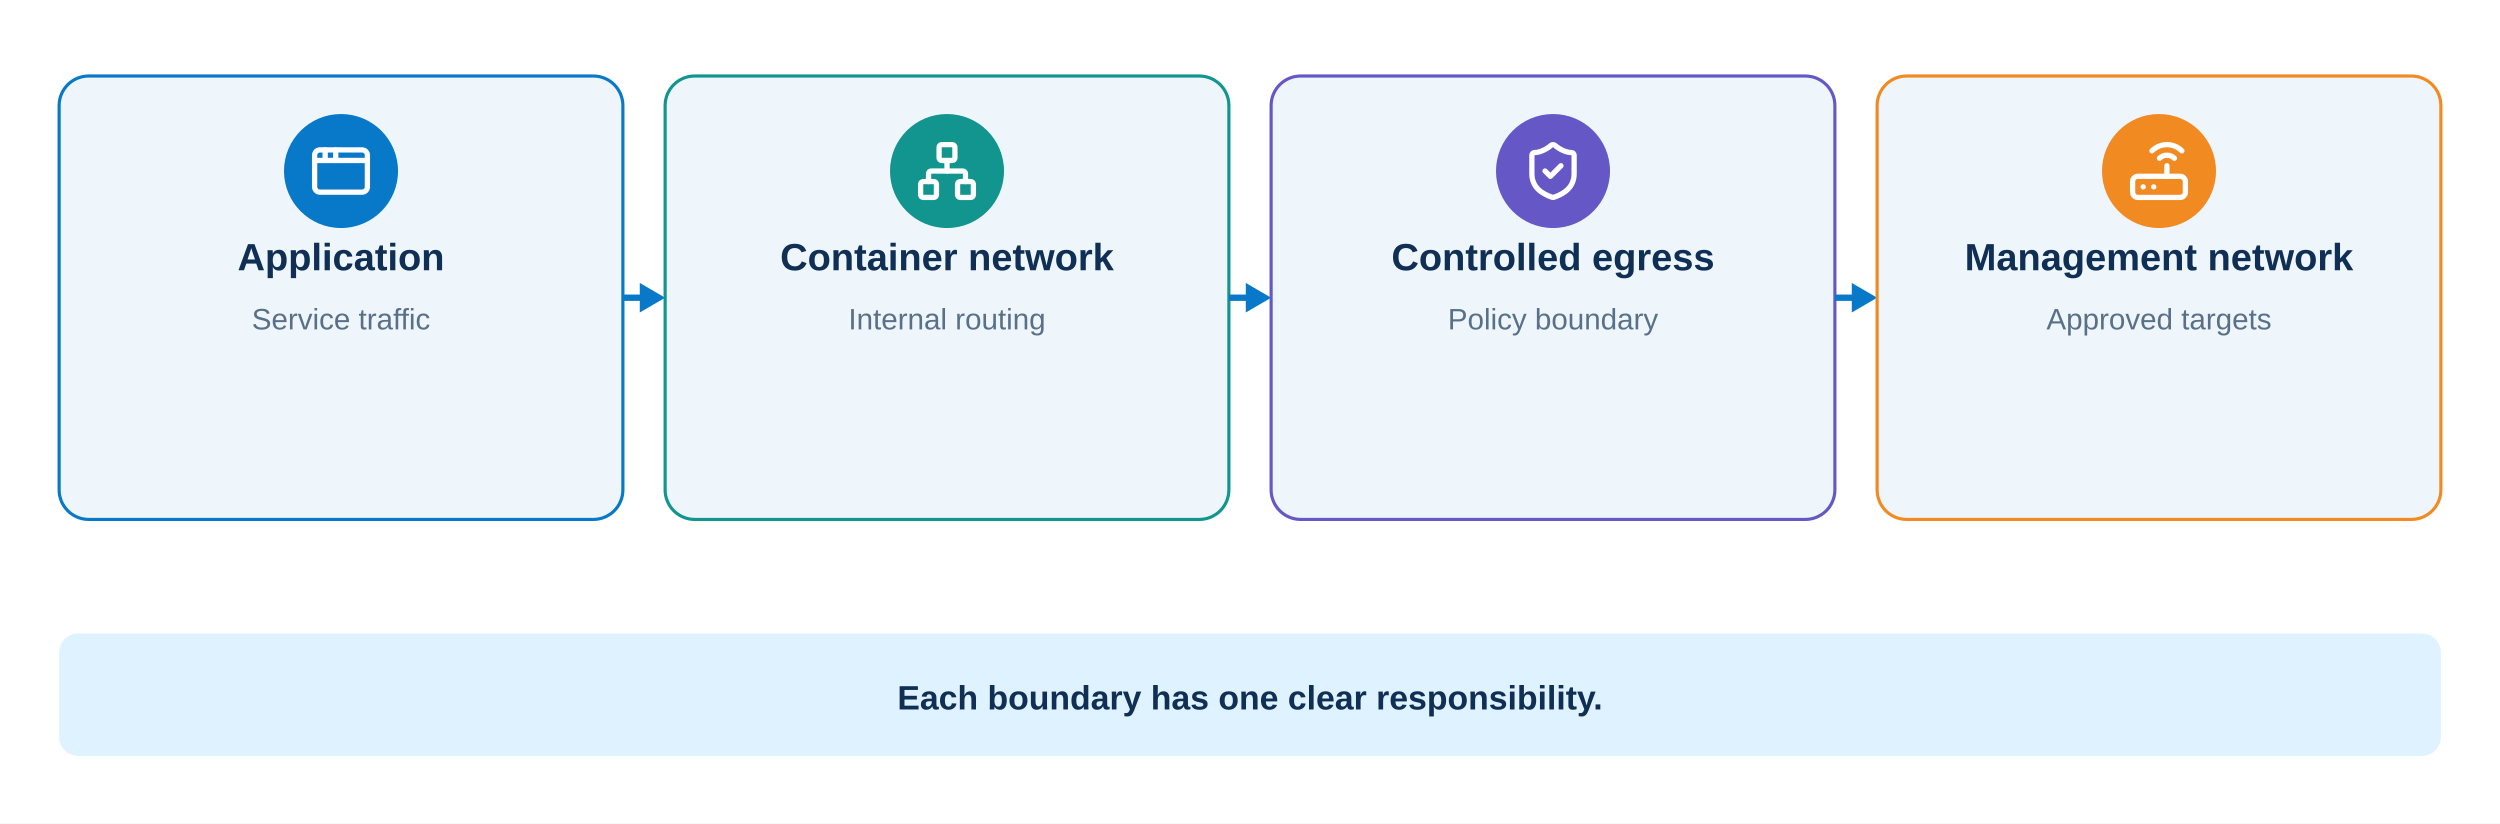
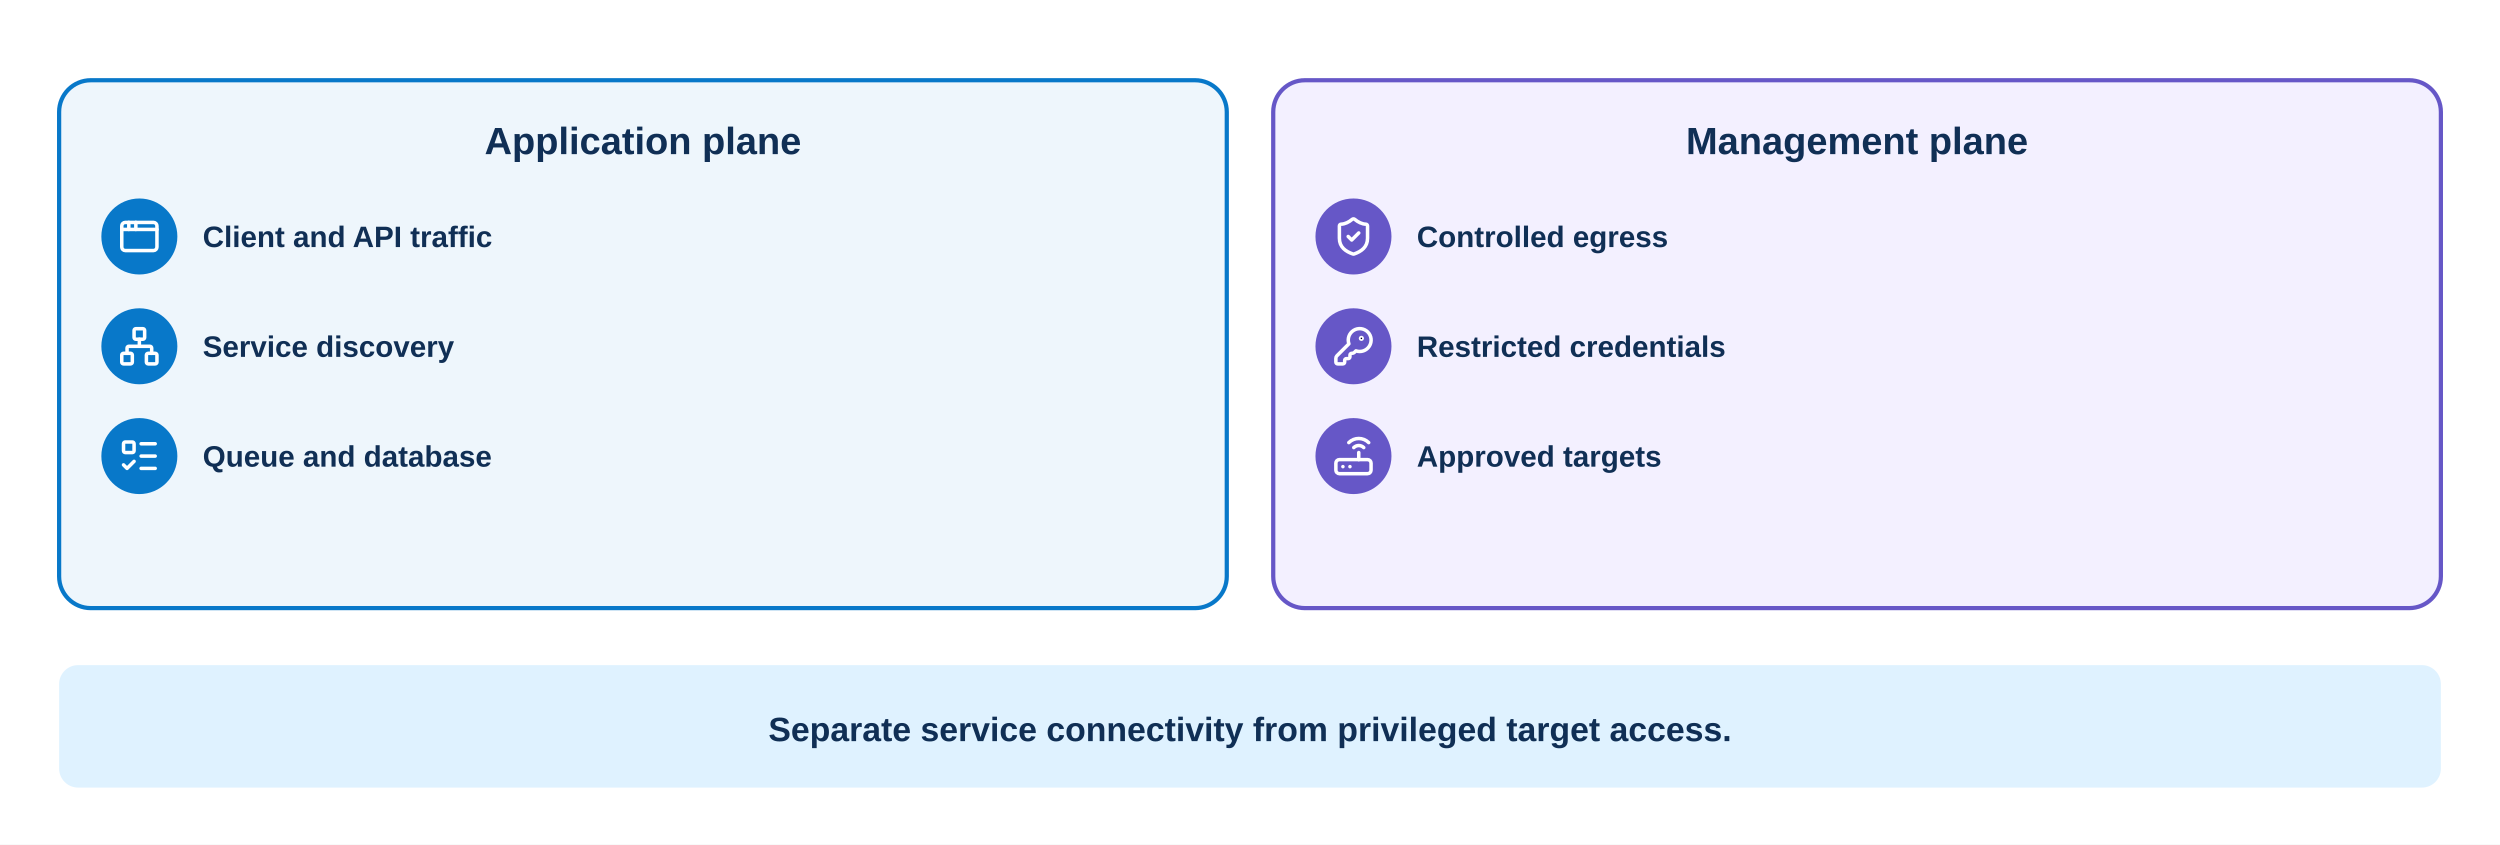
- <svg xmlns="http://www.w3.org/2000/svg" width="1184" height="390" viewBox="0 0 1184 390">
+ <svg xmlns="http://www.w3.org/2000/svg" width="1184" height="400" viewBox="0 0 1184 400">
  <rect width="100%" height="100%" fill="white" />
  <style>.label{font:700 18px Arial,sans-serif;fill:#102f55}.sub{font:400 14px Arial,sans-serif;fill:#597089}.band{font:700 16px Arial,sans-serif;fill:#102f55}.small{font:600 14px Arial,sans-serif;fill:#102f55}</style>
-   <rect x="28" y="36" width="267" height="210" rx="14" fill="#eef6fc" stroke="#0878c9" stroke-width="1.5" />
-   <circle cx="161.5" cy="81" r="27" fill="#0878c9" />
-   <g transform="translate(146.5 66) scale(1.25)" fill="none" stroke="#ffffff" stroke-width="2" stroke-linecap="round" stroke-linejoin="round">
+   <rect x="28" y="38" width="553" height="250" rx="15" fill="#eef6fc" stroke="#0878c9" stroke-width="2" />
+   <text x="304.5" y="73" text-anchor="middle" class="label">Application plane</text>
+   <circle cx="66" cy="112" r="18" fill="#0878c9" />
+   <g transform="translate(56 102) scale(0.8333333)" fill="none" stroke="#ffffff" stroke-width="2" stroke-linecap="round" stroke-linejoin="round">
    <rect x="2" y="4" width="20" height="16" rx="2" />
    <path d="M10 4v4" />
    <path d="M2 8h20" />
    <path d="M6 4v4" />
  </g>
-   <text x="161.5" y="128" text-anchor="middle" class="label">Application</text>
-   <text x="161.5" y="156" text-anchor="middle" class="sub">Service traffic</text>
-   <line x1="295" y1="141" x2="304" y2="141" stroke="#0878c9" stroke-width="3" />
-   <path d="M303 134 L315 141 L303 148Z" fill="#0878c9" />
-   <rect x="315" y="36" width="267" height="210" rx="14" fill="#eef6fc" stroke="#11958e" stroke-width="1.5" />
-   <circle cx="448.5" cy="81" r="27" fill="#11958e" />
-   <g transform="translate(433.5 66) scale(1.25)" fill="none" stroke="#ffffff" stroke-width="2" stroke-linecap="round" stroke-linejoin="round">
+   <text x="96" y="117" text-anchor="start" class="small">Client and API traffic</text>
+   <circle cx="66" cy="164" r="18" fill="#0878c9" />
+   <g transform="translate(56 154) scale(0.8333333)" fill="none" stroke="#ffffff" stroke-width="2" stroke-linecap="round" stroke-linejoin="round">
    <rect x="16" y="16" width="6" height="6" rx="1" />
    <rect x="2" y="16" width="6" height="6" rx="1" />
    <rect x="9" y="2" width="6" height="6" rx="1" />
    <path d="M5 16v-3a1 1 0 0 1 1-1h12a1 1 0 0 1 1 1v3" />
    <path d="M12 12V8" />
  </g>
-   <text x="448.5" y="128" text-anchor="middle" class="label">Container network</text>
-   <text x="448.5" y="156" text-anchor="middle" class="sub">Internal routing</text>
-   <line x1="582" y1="141" x2="591" y2="141" stroke="#0878c9" stroke-width="3" />
-   <path d="M590 134 L602 141 L590 148Z" fill="#0878c9" />
-   <rect x="602" y="36" width="267" height="210" rx="14" fill="#eef6fc" stroke="#6657c7" stroke-width="1.5" />
-   <circle cx="735.5" cy="81" r="27" fill="#6657c7" />
-   <g transform="translate(720.5 66) scale(1.25)" fill="none" stroke="#ffffff" stroke-width="2" stroke-linecap="round" stroke-linejoin="round">
+   <text x="96" y="169" text-anchor="start" class="small">Service discovery</text>
+   <circle cx="66" cy="216" r="18" fill="#0878c9" />
+   <g transform="translate(56 206) scale(0.8333333)" fill="none" stroke="#ffffff" stroke-width="2" stroke-linecap="round" stroke-linejoin="round">
+     <path d="M13 5h8" />
+     <path d="M13 12h8" />
+     <path d="M13 19h8" />
+     <path d="m3 17 2 2 4-4" />
+     <rect x="3" y="4" width="6" height="6" rx="1" />
+   </g>
+   <text x="96" y="221" text-anchor="start" class="small">Queue and database</text>
+   <rect x="603" y="38" width="553" height="250" rx="15" fill="#f3f0ff" stroke="#6657c7" stroke-width="2" />
+   <text x="879.5" y="73" text-anchor="middle" class="label">Management plane</text>
+   <circle cx="641" cy="112" r="18" fill="#6657c7" />
+   <g transform="translate(631 102) scale(0.8333333)" fill="none" stroke="#ffffff" stroke-width="2" stroke-linecap="round" stroke-linejoin="round">
    <path d="M20 13c0 5-3.5 7.5-7.66 8.95a1 1 0 0 1-.67-.01C7.5 20.5 4 18 4 13V6a1 1 0 0 1 1-1c2 0 4.5-1.2 6.24-2.72a1.17 1.17 0 0 1 1.52 0C14.51 3.81 17 5 19 5a1 1 0 0 1 1 1z" />
    <path d="m9 12 2 2 4-4" />
  </g>
-   <text x="735.5" y="128" text-anchor="middle" class="label">Controlled egress</text>
-   <text x="735.5" y="156" text-anchor="middle" class="sub">Policy boundary</text>
-   <line x1="869" y1="141" x2="878" y2="141" stroke="#0878c9" stroke-width="3" />
-   <path d="M877 134 L889 141 L877 148Z" fill="#0878c9" />
-   <rect x="889" y="36" width="267" height="210" rx="14" fill="#eef6fc" stroke="#f28a22" stroke-width="1.5" />
-   <circle cx="1022.5" cy="81" r="27" fill="#f28a22" />
-   <g transform="translate(1007.5 66) scale(1.25)" fill="none" stroke="#ffffff" stroke-width="2" stroke-linecap="round" stroke-linejoin="round">
+   <text x="671" y="117" text-anchor="start" class="small">Controlled egress</text>
+   <circle cx="641" cy="164" r="18" fill="#6657c7" />
+   <g transform="translate(631 154) scale(0.8333333)" fill="none" stroke="#ffffff" stroke-width="2" stroke-linecap="round" stroke-linejoin="round">
+     <path d="M2.586 17.414A2 2 0 0 0 2 18.828V21a1 1 0 0 0 1 1h3a1 1 0 0 0 1-1v-1a1 1 0 0 1 1-1h1a1 1 0 0 0 1-1v-1a1 1 0 0 1 1-1h.172a2 2 0 0 0 1.414-.586l.814-.814a6.5 6.5 0 1 0-4-4z" />
+     <circle cx="16.5" cy="7.5" r=".5" fill="currentColor" />
+   </g>
+   <text x="671" y="169" text-anchor="start" class="small">Restricted credentials</text>
+   <circle cx="641" cy="216" r="18" fill="#6657c7" />
+   <g transform="translate(631 206) scale(0.8333333)" fill="none" stroke="#ffffff" stroke-width="2" stroke-linecap="round" stroke-linejoin="round">
    <rect width="20" height="8" x="2" y="14" rx="2" />
    <path d="M6.01 18H6" />
    <path d="M10.01 18H10" />
    <path d="M15 10v4" />
    <path d="M17.84 7.17a4 4 0 0 0-5.66 0" />
    <path d="M20.66 4.34a8 8 0 0 0-11.31 0" />
  </g>
-   <text x="1022.5" y="128" text-anchor="middle" class="label">Management network</text>
-   <text x="1022.5" y="156" text-anchor="middle" class="sub">Approved targets</text>
-   <rect x="28" y="300" width="1128" height="58" rx="9" fill="#dff2ff" />
-   <text x="592" y="336" text-anchor="middle" class="band">Each boundary has one clear responsibility.</text>
+   <text x="671" y="221" text-anchor="start" class="small">Approved targets</text>
+   <rect x="28" y="315" width="1128" height="58" rx="9" fill="#dff2ff" />
+   <text x="592" y="351" text-anchor="middle" class="band">Separate service connectivity from privileged target access.</text>
</svg>
